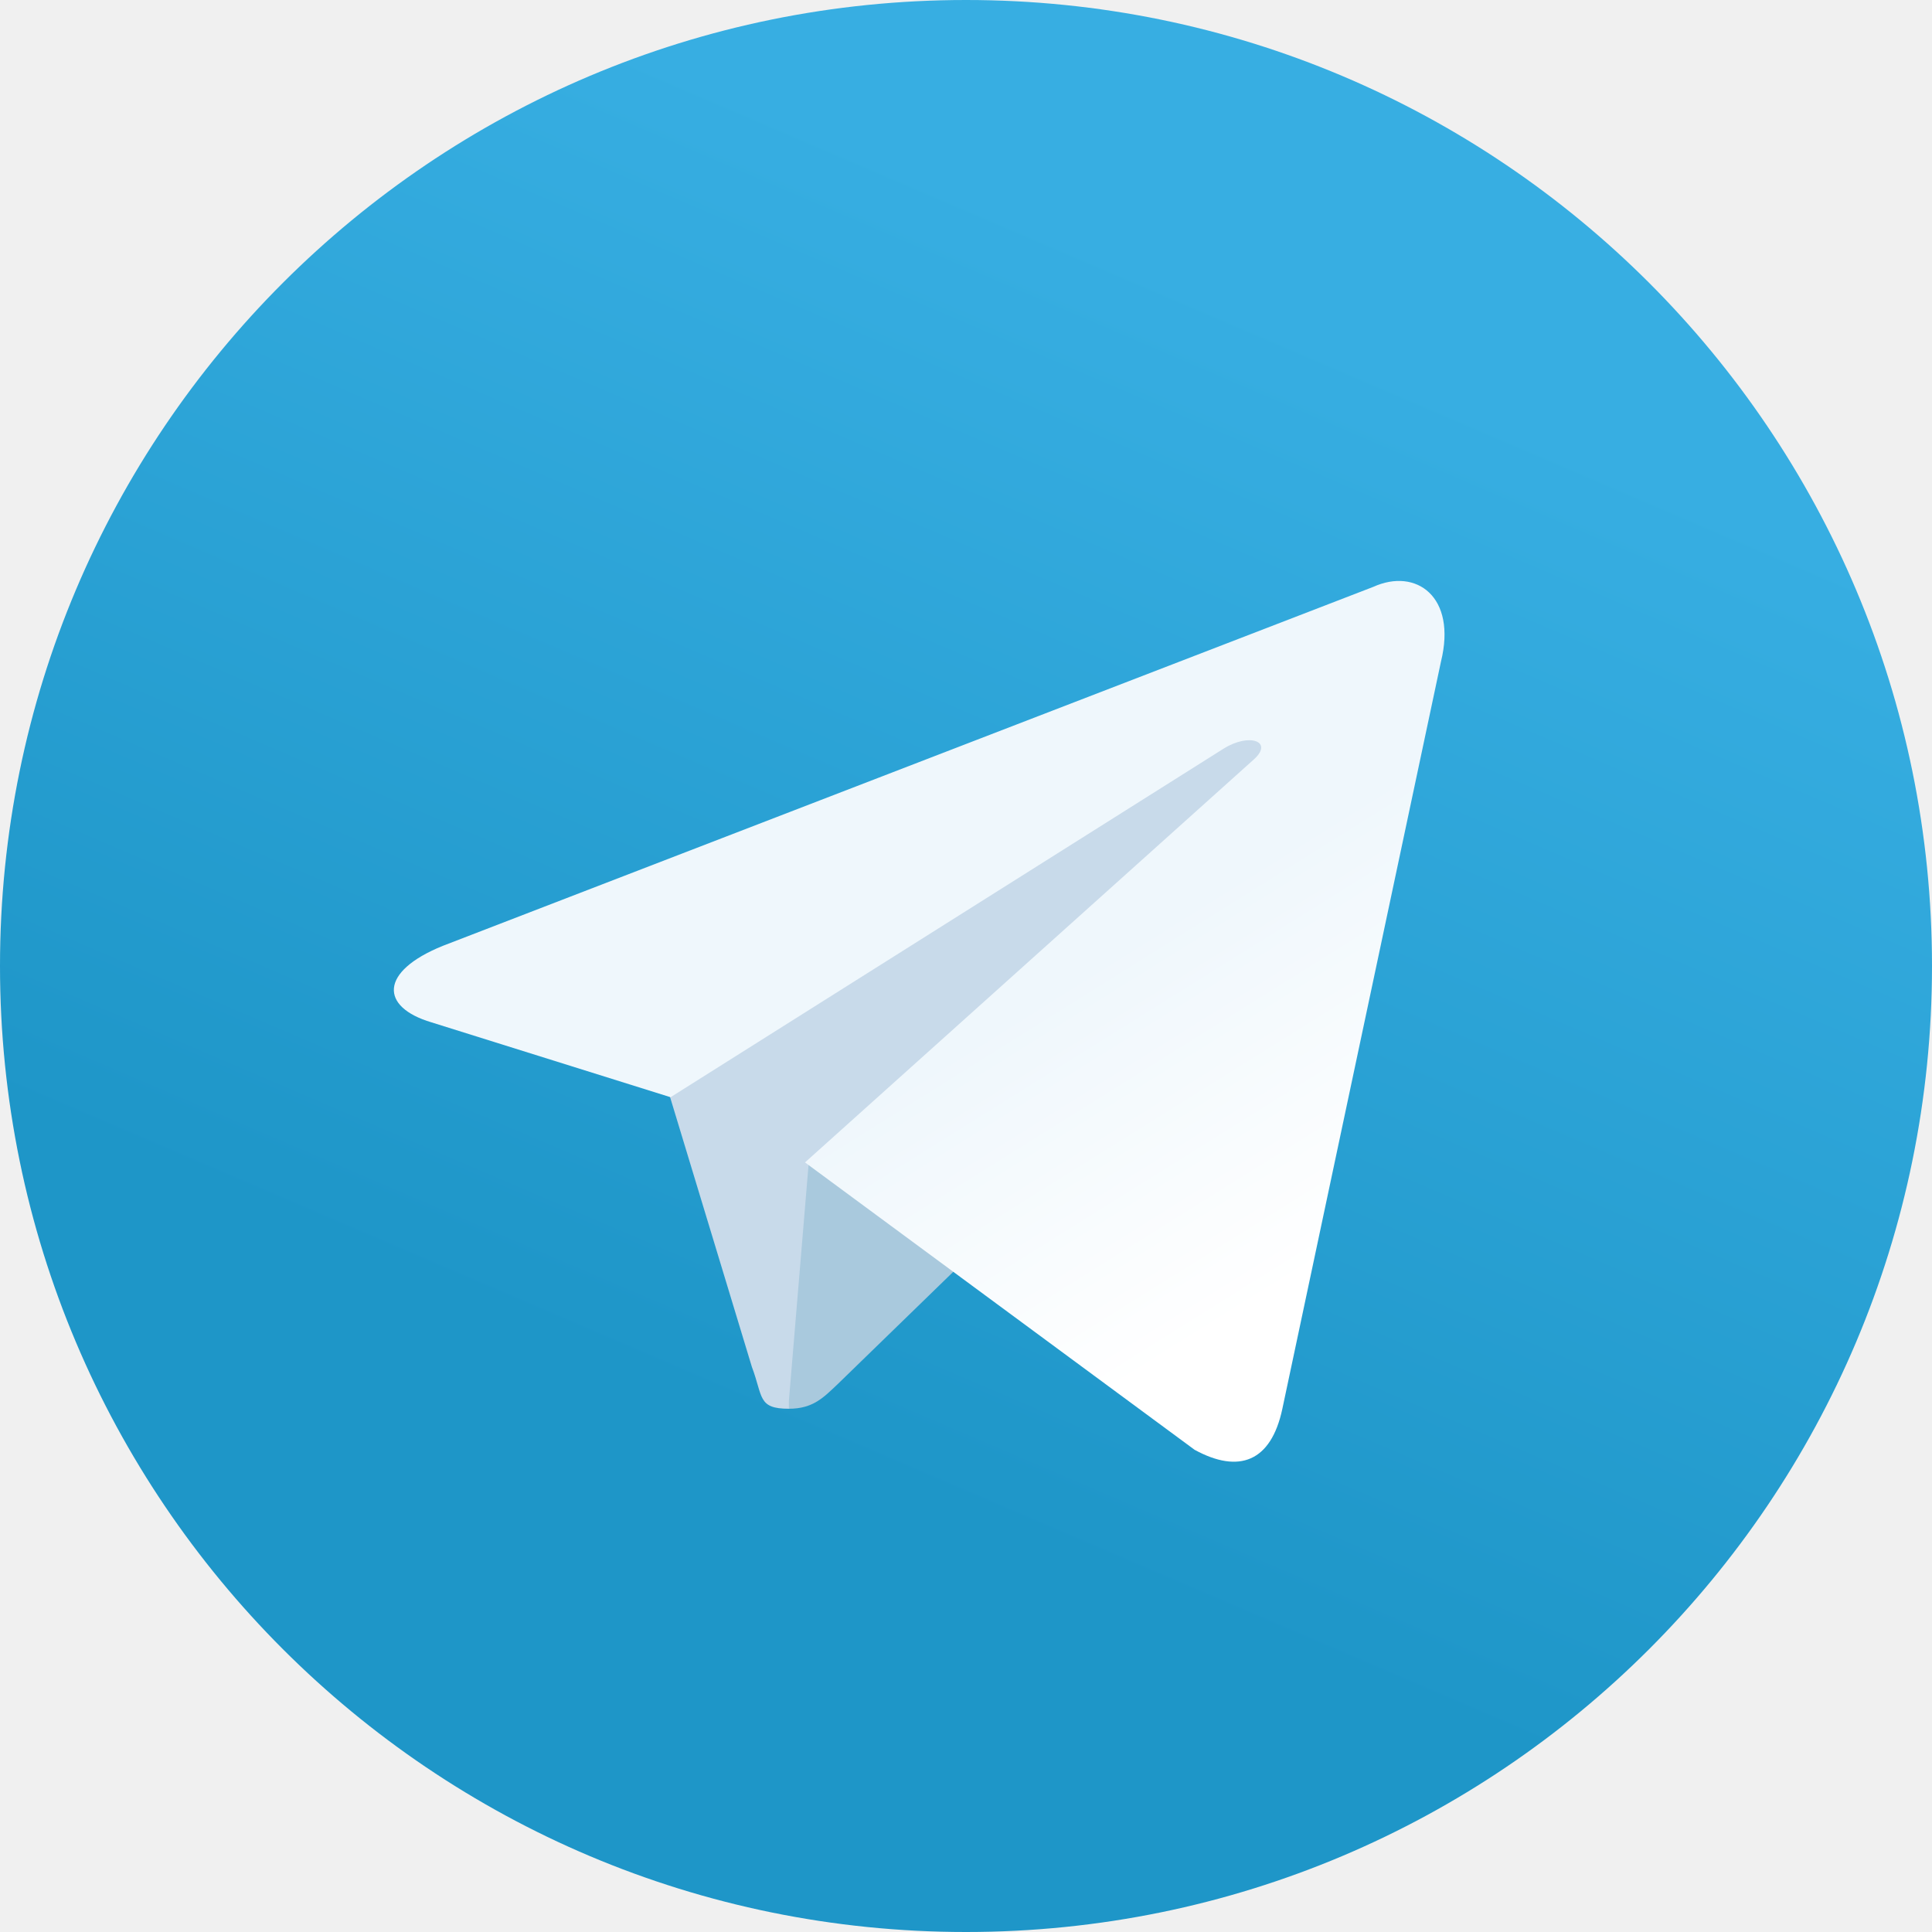
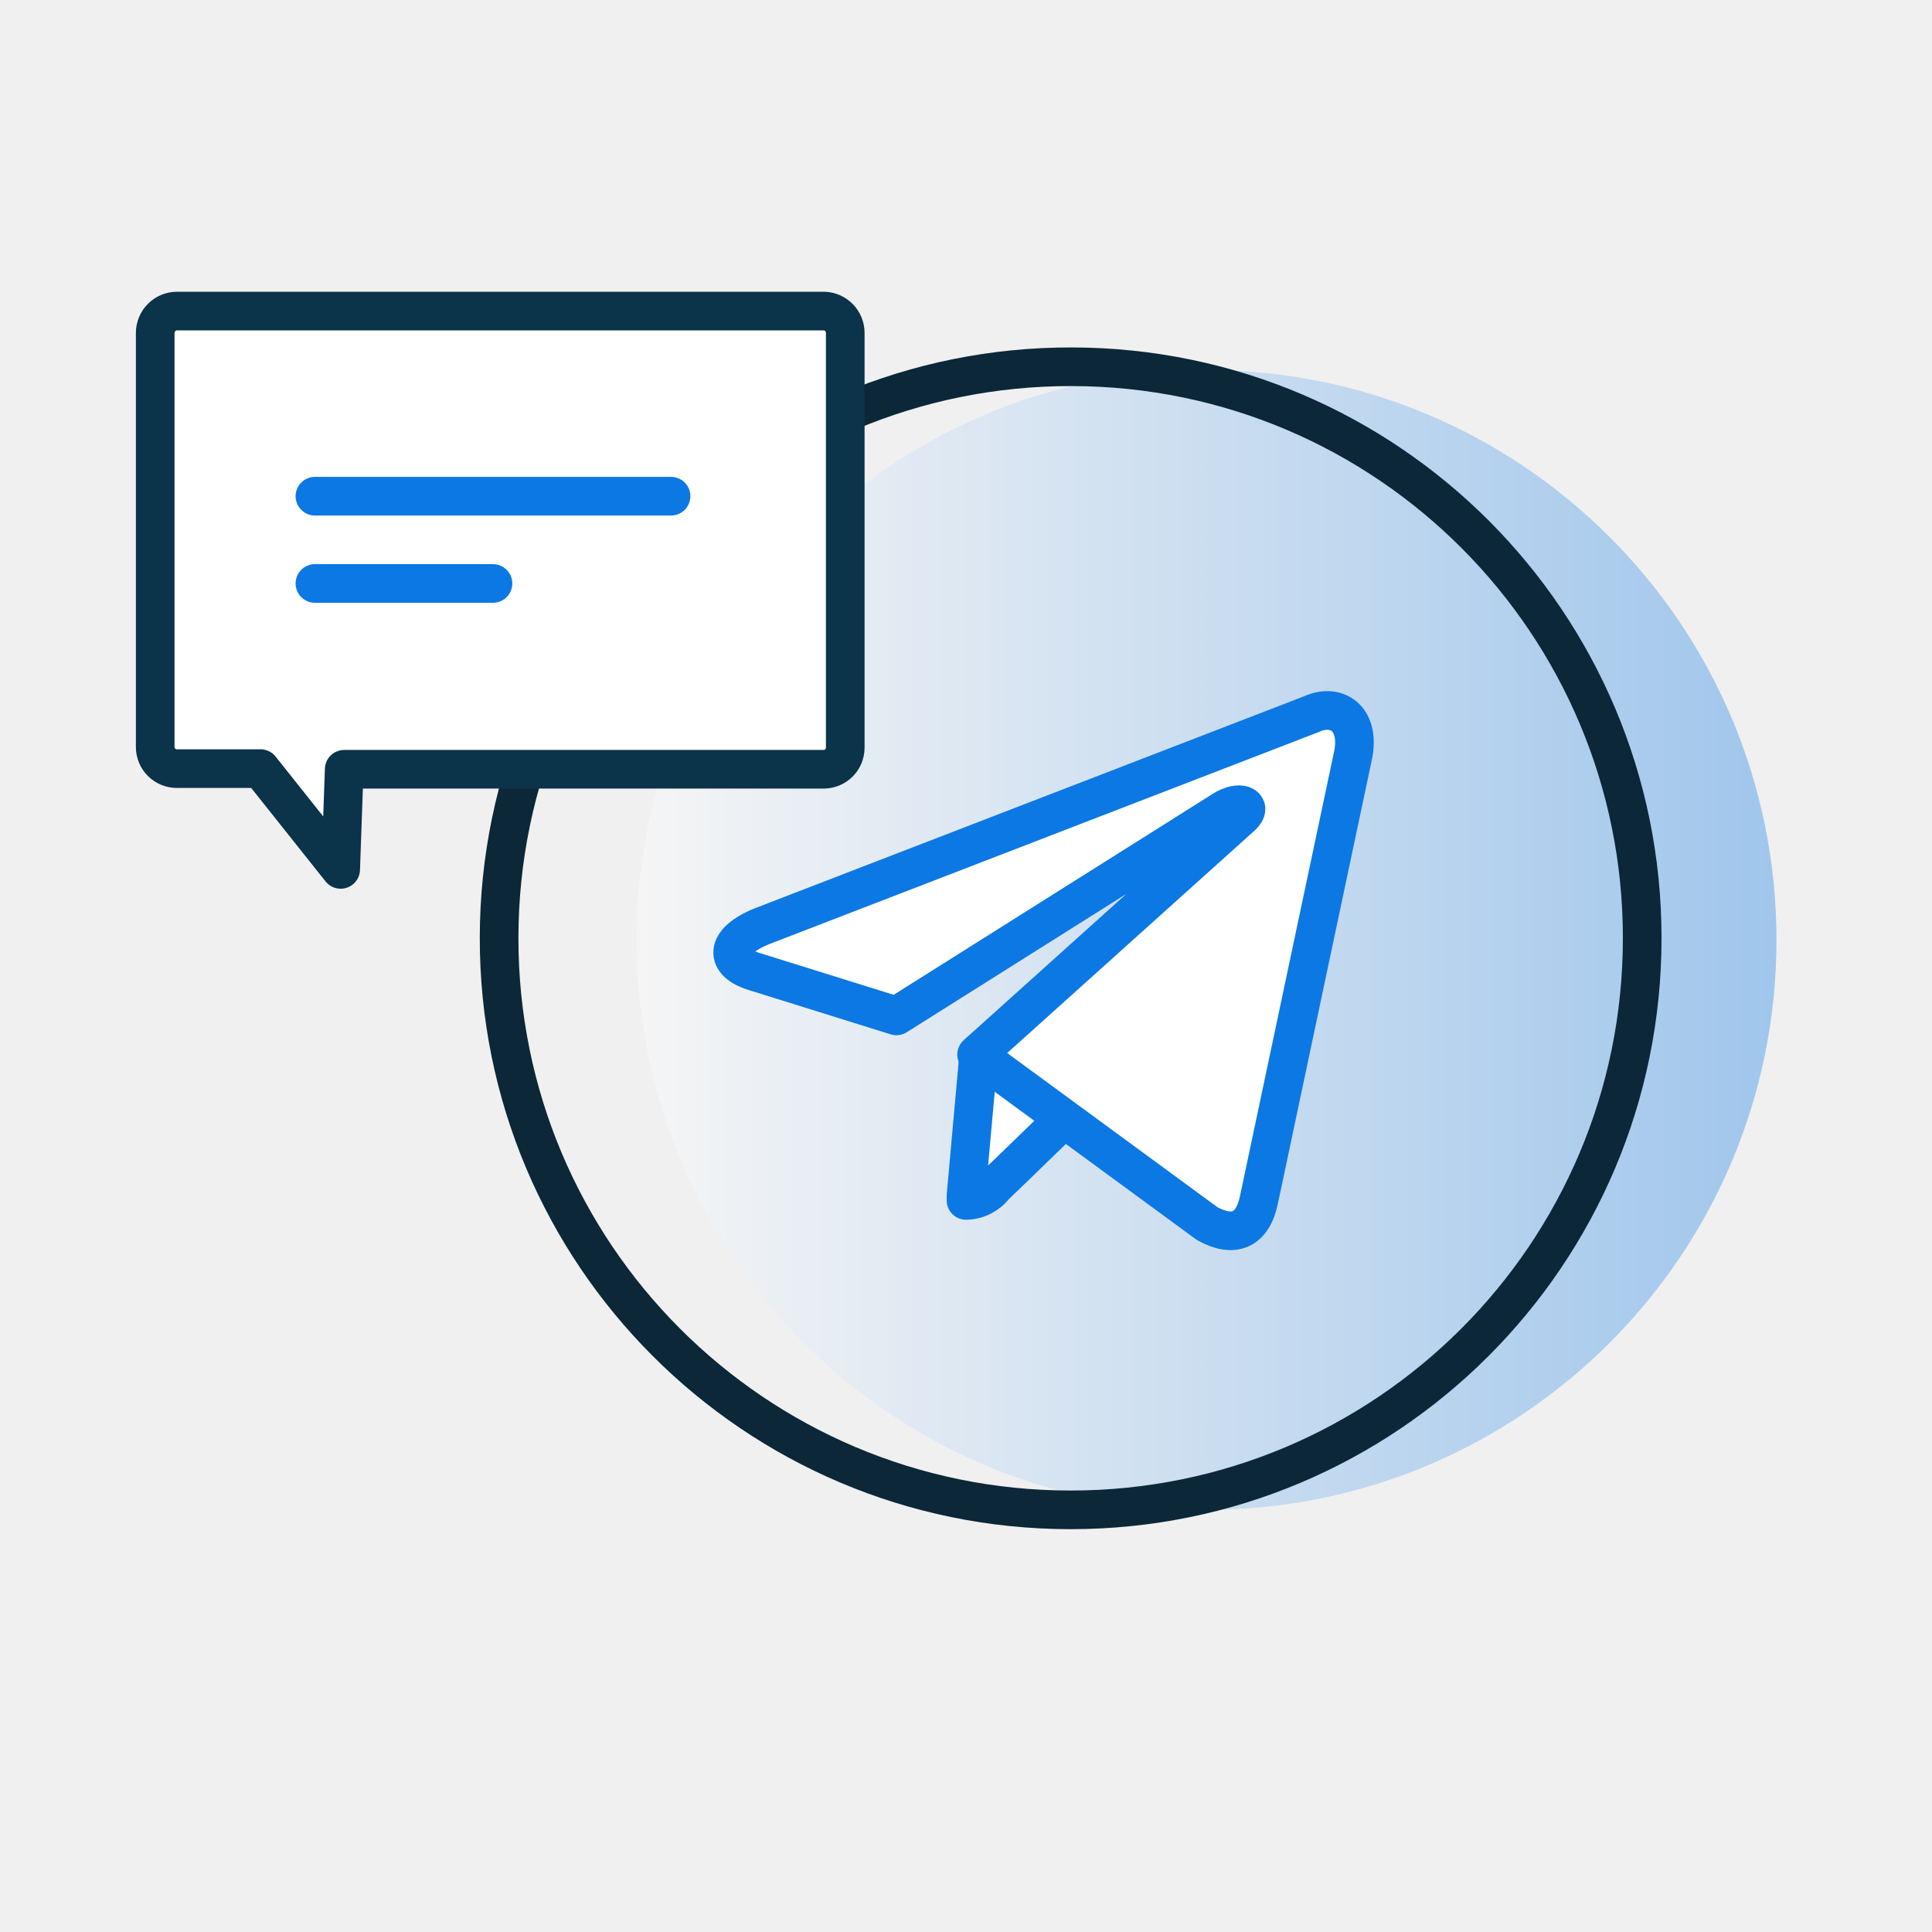
- <svg xmlns="http://www.w3.org/2000/svg" id="svg2" viewBox="0 0 240 240" width="2500" height="2500">
-   <style>.st0{fill:url(#path2995-1-0_1_)}.st1{fill:#c8daea}.st2{fill:#a9c9dd}.st3{fill:url(#path2991_1_)}</style>
-   <linearGradient id="path2995-1-0_1_" gradientUnits="userSpaceOnUse" x1="-683.305" y1="534.845" x2="-693.305" y2="511.512" gradientTransform="matrix(6 0 0 -6 4255 3247)">
-     <stop offset="0" stop-color="#37aee2" />
-     <stop offset="1" stop-color="#1e96c8" />
-   </linearGradient>
-   <path id="path2995-1-0" class="st0" d="M240 120c0 66.3-53.7 120-120 120S0 186.3 0 120 53.7 0 120 0s120 53.7 120 120z" />
-   <path id="path2993" class="st1" d="M98 175c-3.9 0-3.2-1.5-4.6-5.2L82 132.2 152.8 88l8.3 2.2-6.9 18.8L98 175z" />
-   <path id="path2989" class="st2" d="M98 175c3 0 4.3-1.4 6-3 2.6-2.5 36-35 36-35l-20.5-5-19 12-2.5 30v1z" />
-   <linearGradient id="path2991_1_" gradientUnits="userSpaceOnUse" x1="128.991" y1="118.245" x2="153.991" y2="78.245" gradientTransform="matrix(1 0 0 -1 0 242)">
-     <stop offset="0" stop-color="#eff7fc" />
-     <stop offset="1" stop-color="#fff" />
-   </linearGradient>
-   <path id="path2991" class="st3" d="M100 144.4l48.4 35.7c5.5 3 9.5 1.5 10.9-5.1L179 82.2c2-8.1-3.1-11.7-8.4-9.3L55 117.5c-7.9 3.2-7.8 7.6-1.4 9.5l29.7 9.3L152 93c3.2-2 6.2-.9 3.8 1.3L100 144.4z" />
+ <svg xmlns="http://www.w3.org/2000/svg" xmlns:xlink="http://www.w3.org/1999/xlink" id="Layer_1" data-name="Layer 1" viewBox="0 0 60 60" version="1.1">
+   <defs id="defs16">
+     <style id="style2">.cls-1{opacity:0.35;fill:url(#linear-gradient);}.cls-2,.cls-7{fill:none;}.cls-2{stroke:#0b2738;stroke-miterlimit:10;}.cls-2,.cls-3,.cls-4,.cls-5,.cls-7{stroke-width:1.2px;}.cls-3,.cls-4,.cls-6,.cls-7{stroke:#0c78e4;stroke-linecap:round;}.cls-3,.cls-4,.cls-5,.cls-6,.cls-7{stroke-linejoin:round;}.cls-3{fill:url(#linear-gradient-2);}.cls-4{fill:url(#linear-gradient-3);}.cls-5{fill:#fff;stroke:#0b3349;}.cls-6{stroke-width:1.2px;fill:url(#linear-gradient-4);}</style>
+     <linearGradient id="linear-gradient" x1="19.77" y1="35.19" x2="55.18" y2="35.19" gradientUnits="userSpaceOnUse" gradientTransform="translate(0,-6)">
+       <stop offset="0" stop-color="#fff" id="stop4" />
+       <stop offset="1" stop-color="#0c78e4" id="stop6" />
+     </linearGradient>
+     <linearGradient id="linear-gradient-2" x1="30.03" y1="40.1" x2="36.25" y2="40.1" gradientUnits="userSpaceOnUse">
+       <stop offset="0" stop-color="#fff" id="stop9" />
+       <stop offset="1" stop-color="#fff" id="stop11" />
+     </linearGradient>
+     <linearGradient id="linear-gradient-3" x1="34.62" y1="635.59" x2="38.32" y2="641.5" gradientTransform="translate(0,-605.89)" xlink:href="#linear-gradient-2" />
+     <linearGradient id="linear-gradient-4" x1="9.78" y1="21.41" x2="20.84" y2="21.41" xlink:href="#linear-gradient-2" />
+     <linearGradient xlink:href="#linear-gradient-2" id="linearGradient36" gradientUnits="userSpaceOnUse" x1="30.03" y1="40.1" x2="36.25" y2="40.1" gradientTransform="translate(0,-6)" />
+   </defs>
+   <rect class="cls-1" x="19.77" y="11.49" width="35.4" height="35.4" rx="17.7" id="rect20" style="opacity:0.35;fill:url(#linear-gradient)" />
+   <path id="path2995-1-0" class="cls-2" d="M 51,29.14 A 17.75,17.75 0 1 1 33.29,11.39 17.74,17.74 0 0 1 51,29.14 Z" style="fill:none;stroke:#0b2738;stroke-width:1.2px;stroke-miterlimit:10" />
+   <path id="path2989" class="cls-3" d="m 30,37.28 a 1.14,1.14 0 0 0 0.89,-0.45 c 0.39,-0.36 5.33,-5.17 5.33,-5.17 l -3,-0.74 -2.82,1.77 -0.4,4.44 z" style="fill:url(#linearGradient36);stroke:#0c78e4;stroke-width:1.2px;stroke-linecap:round;stroke-linejoin:round" />
+   <path id="path2991" class="cls-4" d="M 30.33,32.75 37.49,38 c 0.81,0.45 1.41,0.23 1.61,-0.75 L 42,23.55 c 0.29,-1.2 -0.46,-1.73 -1.25,-1.38 l -17.1,6.6 c -1.17,0.48 -1.15,1.13 -0.2,1.41 l 4.39,1.37 10.16,-6.4 c 0.48,-0.3 0.92,-0.14 0.57,0.19 z" style="fill:url(#linear-gradient-3);stroke:#0c78e4;stroke-width:1.2px;stroke-linecap:round;stroke-linejoin:round" />
+   <path class="cls-5" d="M 25.58,9.66 H 5.5 A 0.68,0.68 0 0 0 4.82,10.34 V 23.2 a 0.67,0.67 0 0 0 0.68,0.67 h 2.59 l 2.49,3.13 0.11,-3.11 h 14.89 a 0.67,0.67 0 0 0 0.67,-0.67 V 10.34 A 0.68,0.68 0 0 0 25.58,9.66 Z" id="path25" style="fill:#ffffff;stroke:#0b3349;stroke-width:1.2px;stroke-linejoin:round" />
+   <line class="cls-6" x1="9.78" y1="15.41" x2="20.84" y2="15.41" id="line27" style="fill:url(#linear-gradient-4);stroke:#0c78e4;stroke-width:1.2px;stroke-linecap:round;stroke-linejoin:round" />
+   <line class="cls-7" x1="9.78" y1="18.12" x2="15.31" y2="18.12" id="line29" style="fill:none;stroke:#0c78e4;stroke-width:1.2px;stroke-linecap:round;stroke-linejoin:round" />
</svg>
